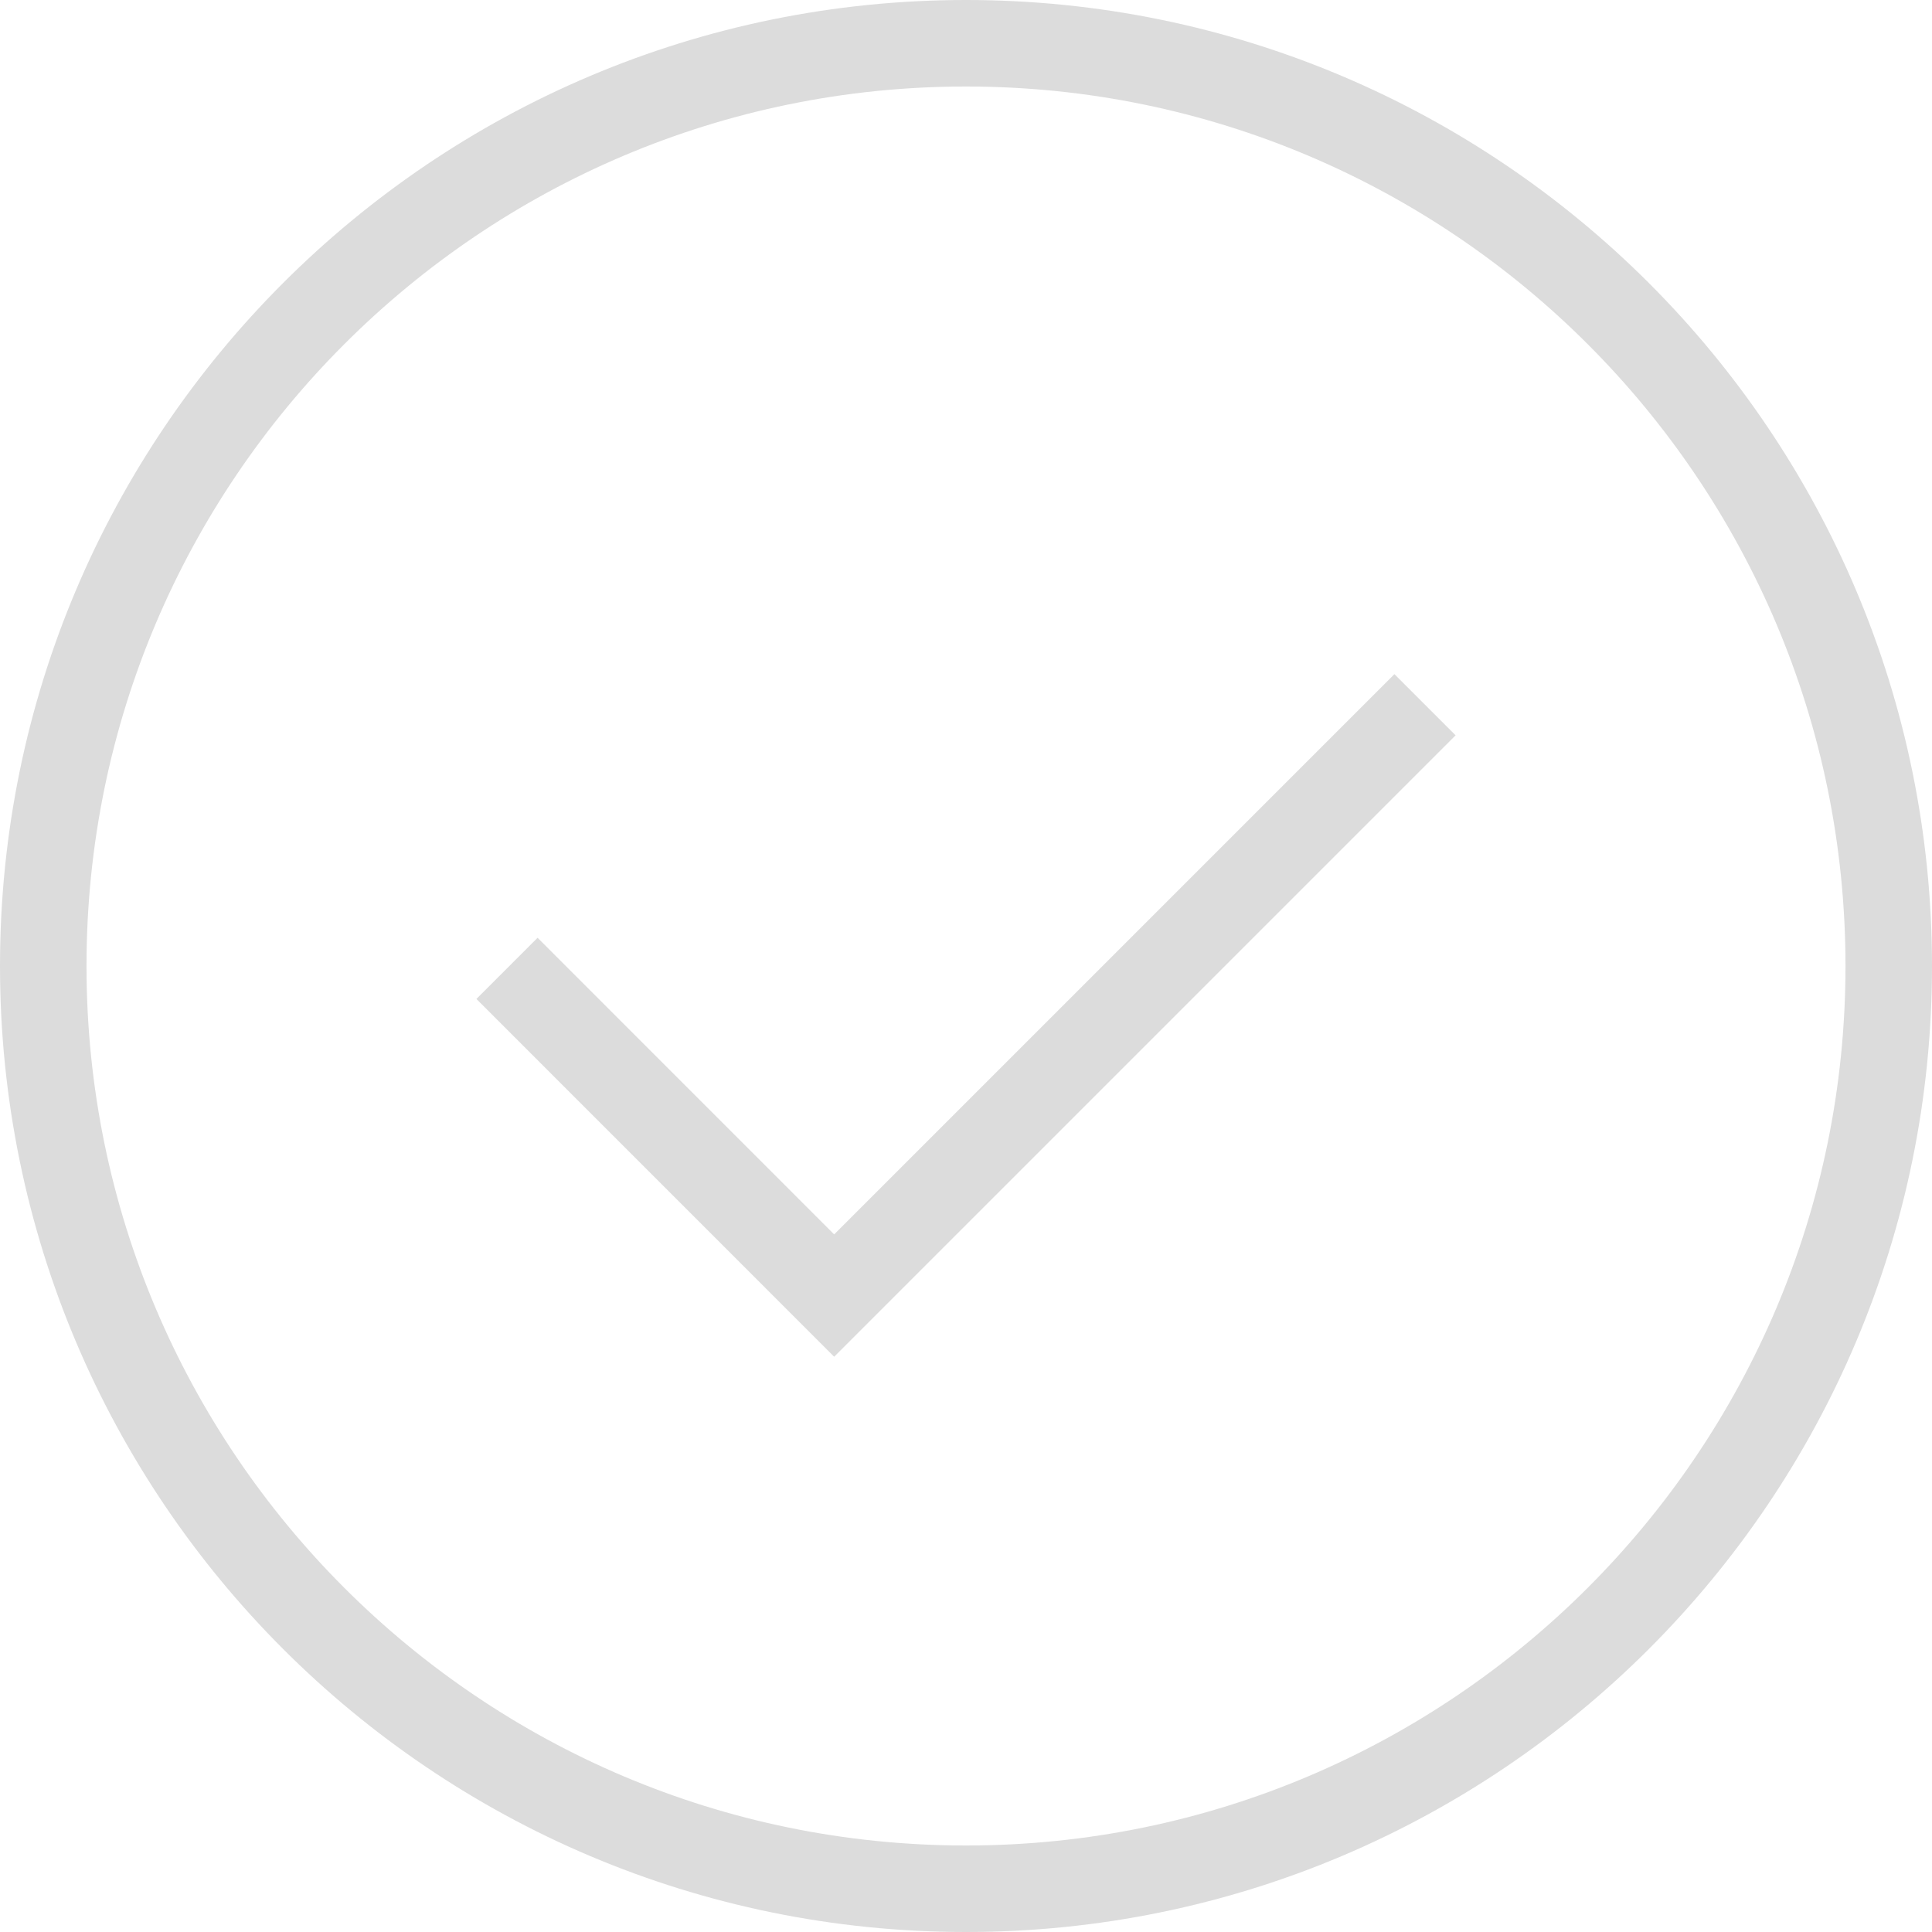
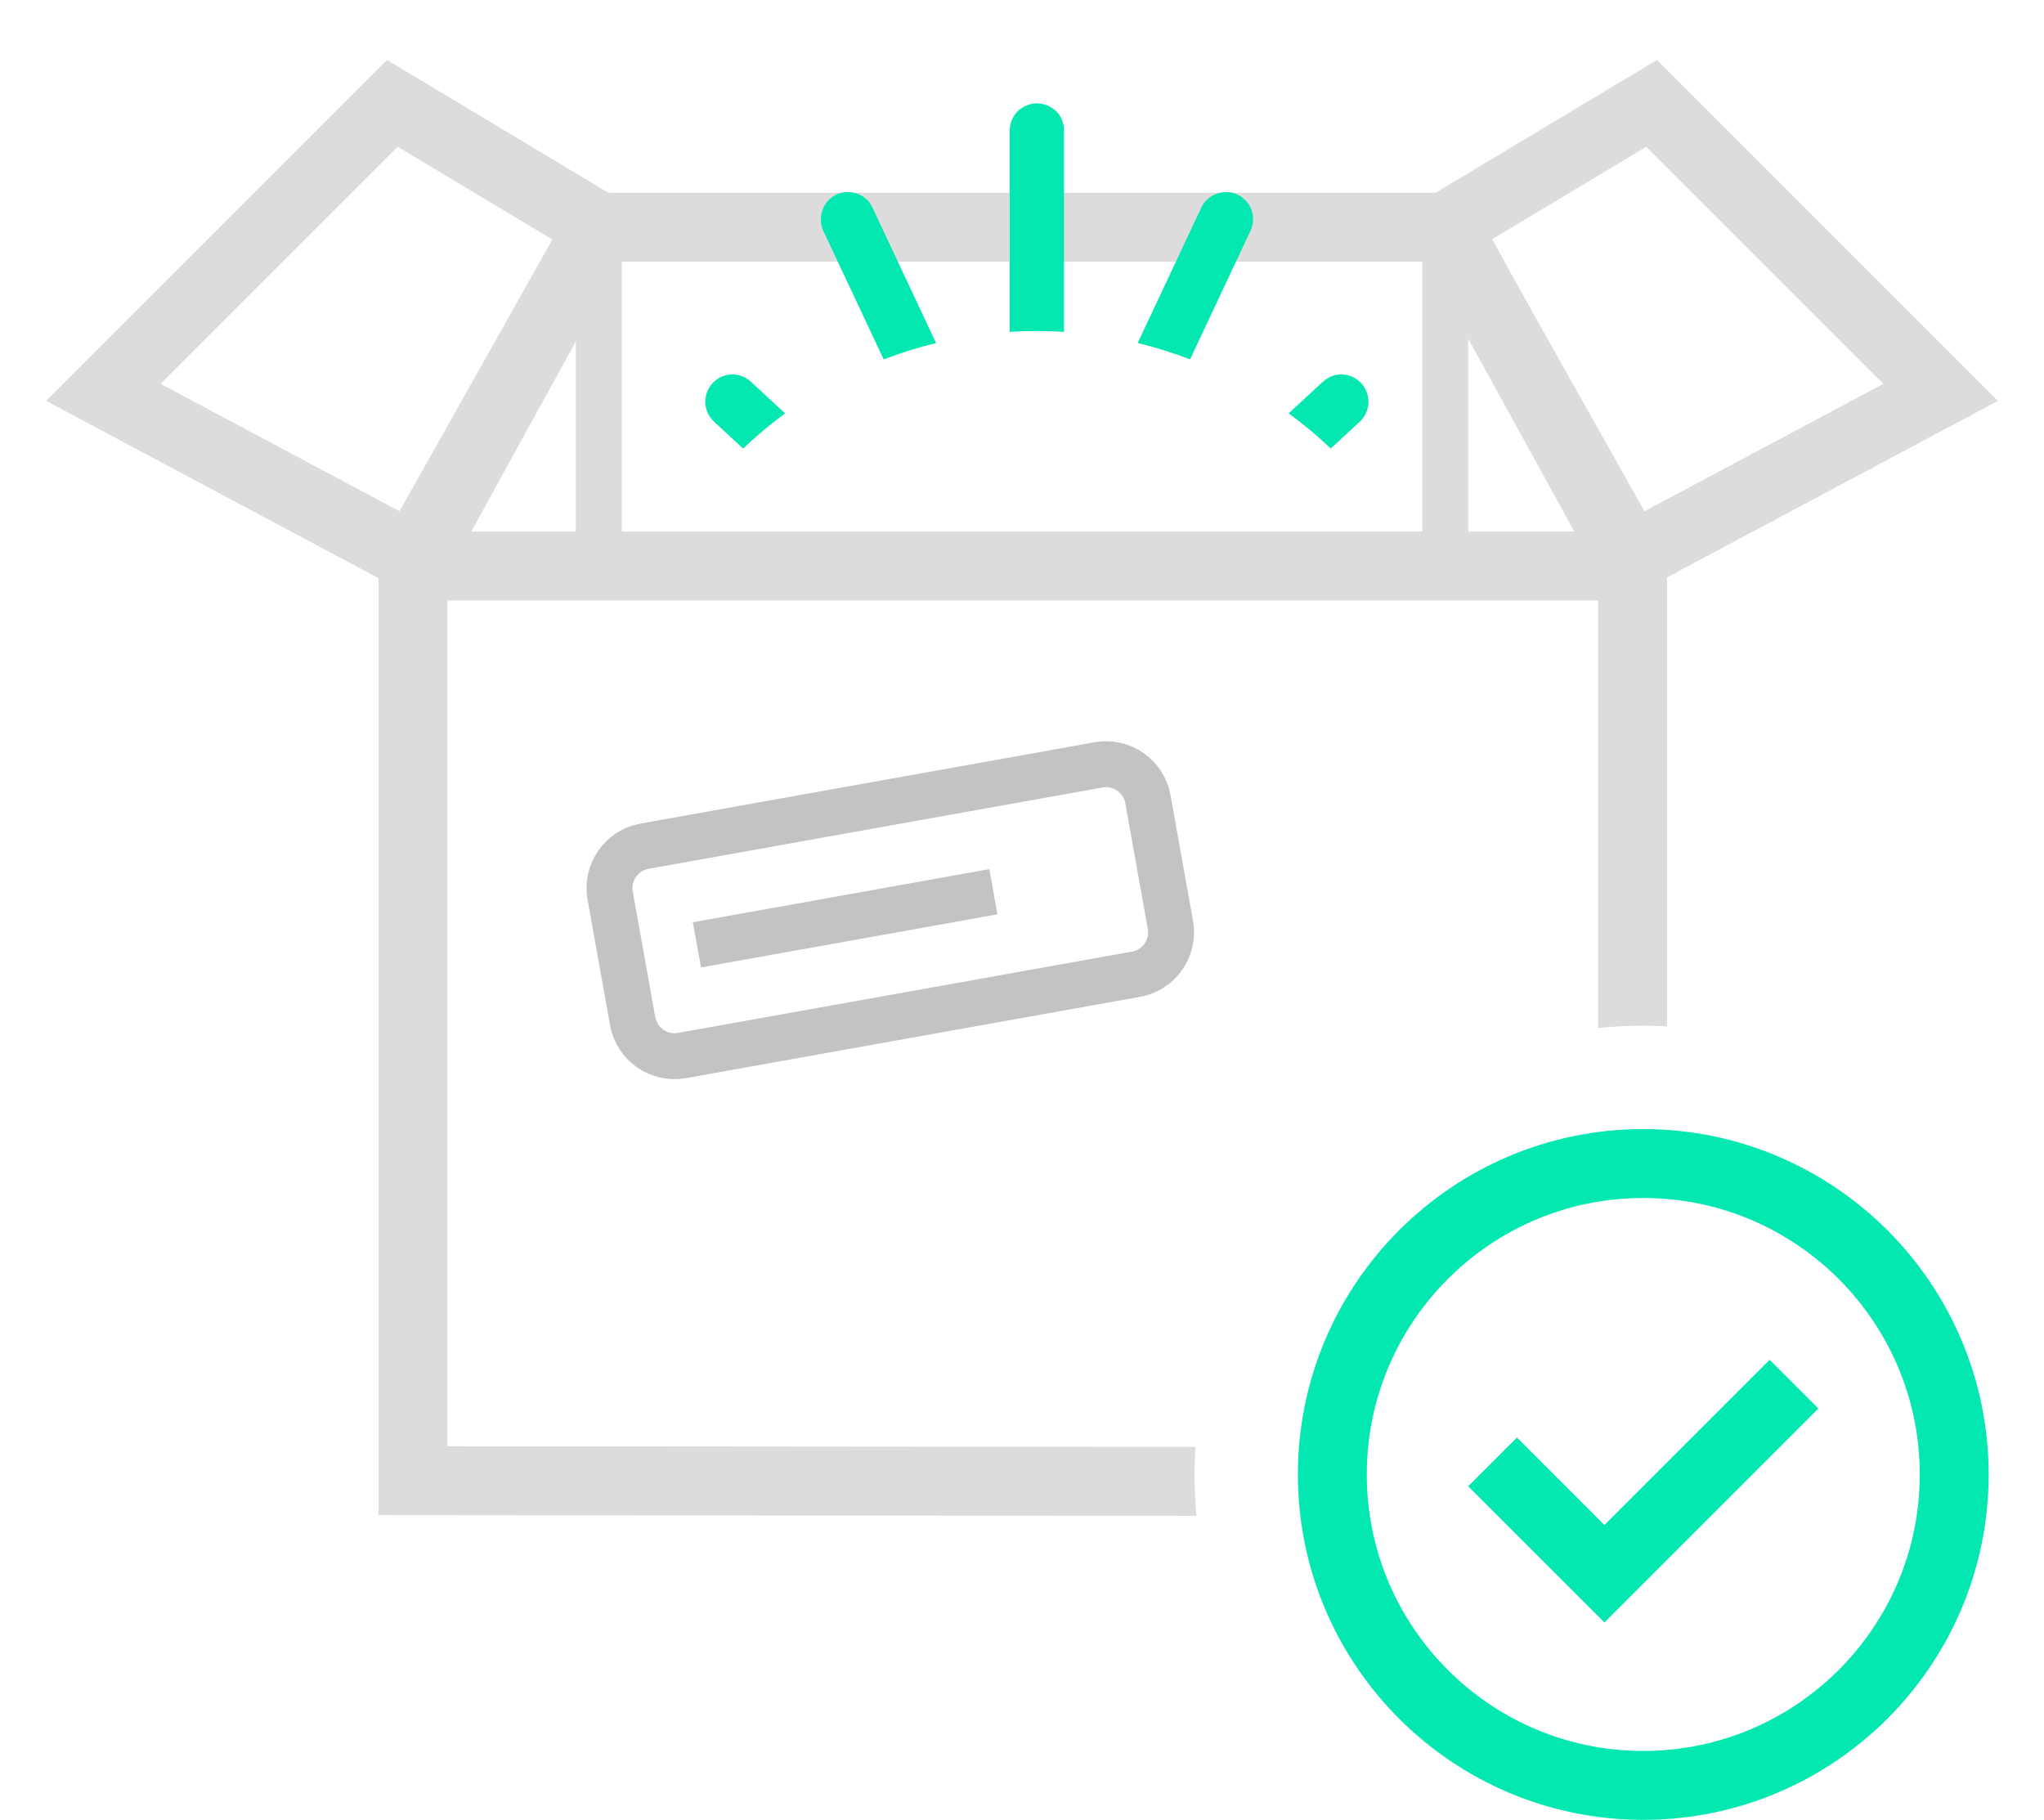
- <svg xmlns="http://www.w3.org/2000/svg" style="isolation:isolate" viewBox="359.449 210.5 67 67" width="67" height="67">
-   <g id="completed">
-     <path d=" M 360.949 244 C 360.949 226.339 375.287 212 392.949 212 C 410.61 212 424.949 226.339 424.949 244 C 424.949 261.661 410.61 276 392.949 276 C 375.287 276 360.949 261.661 360.949 244 Z " fill="none" vector-effect="non-scaling-stroke" stroke-width="3" stroke="rgb(220,220,220)" stroke-linejoin="miter" stroke-linecap="butt" stroke-miterlimit="3" />
-     <path d=" M 378.092 245.143 L 388.377 255.429 L 407.806 236" fill="none" vector-effect="non-scaling-stroke" stroke-width="3" stroke="rgb(220,220,220)" stroke-linejoin="miter" stroke-linecap="square" stroke-miterlimit="3" />
+ <svg xmlns="http://www.w3.org/2000/svg" style="isolation:isolate" viewBox="-17.5 344.876 89 79.239" width="89" height="79.239">
+   <g id="delivered">
+     <g id="box">
+       <path d=" M 53.586 409.395 L 53.586 369.52 L 45.473 354.769 L 8.596 354.769 L 0.483 369.52 L 0.483 409.347 L 53.586 409.395 Z " fill="none" vector-effect="non-scaling-stroke" stroke-width="3" stroke="rgb(220,220,220)" stroke-linejoin="miter" stroke-linecap="square" stroke-miterlimit="3" />
+       <line x1="1.417" y1="369.52" x2="52.787" y2="369.52" vector-effect="non-scaling-stroke" stroke-width="3" stroke="rgb(220,220,220)" stroke-linejoin="miter" stroke-linecap="square" stroke-miterlimit="3" />
+       <path d=" M 0.483 369.151 L -13 361.96 L -0.416 349.376 L 8.573 354.769 L 0.483 369.151 Z " fill="none" vector-effect="non-scaling-stroke" stroke-width="3" stroke="rgb(220,220,220)" stroke-linejoin="miter" stroke-linecap="square" stroke-miterlimit="3" />
+       <path d=" M 53.517 369.151 L 67 361.96 L 54.416 349.376 L 45.427 354.769 L 53.517 369.151 Z " fill="none" vector-effect="non-scaling-stroke" stroke-width="3" stroke="rgb(220,220,220)" stroke-linejoin="miter" stroke-linecap="square" stroke-miterlimit="3" />
+       <line x1="8.573" y1="354.769" x2="8.573" y2="369.151" vector-effect="non-scaling-stroke" stroke-width="2" stroke="rgb(220,220,220)" stroke-linejoin="miter" stroke-linecap="square" stroke-miterlimit="3" />
+       <line x1="45.427" y1="354.769" x2="45.427" y2="369.151" vector-effect="non-scaling-stroke" stroke-width="2" stroke="rgb(220,220,220)" stroke-linejoin="miter" stroke-linecap="square" stroke-miterlimit="3" />
+       <path d=" M 28.829 359.325 L 28.829 350.558 C 28.829 350.239 28.711 349.943 28.487 349.719 C 28.262 349.506 27.967 349.376 27.648 349.376 C 27.341 349.376 27.033 349.506 26.809 349.719 C 26.596 349.943 26.466 350.239 26.466 350.558 L 26.466 350.558 L 26.466 359.325 C 26.858 359.3 27.252 359.288 27.65 359.288 C 28.046 359.288 28.439 359.3 28.829 359.325 Z  M 34.318 360.523 L 36.946 354.929 C 37.076 354.646 37.1 354.315 36.994 354.019 C 36.887 353.724 36.663 353.488 36.379 353.346 C 36.096 353.216 35.777 353.204 35.481 353.31 C 35.186 353.417 34.938 353.63 34.808 353.913 L 34.808 353.913 L 32.038 359.81 C 32.818 360 33.58 360.239 34.318 360.523 Z  M 40.442 364.404 L 41.708 363.235 C 41.932 363.023 42.074 362.727 42.086 362.408 C 42.098 362.101 41.98 361.794 41.767 361.557 C 41.554 361.333 41.259 361.191 40.952 361.179 C 40.633 361.168 40.337 361.286 40.101 361.498 L 40.101 361.498 L 38.612 362.873 C 39.255 363.345 39.866 363.856 40.442 364.404 Z  M 23.258 359.811 L 20.488 353.913 C 20.358 353.63 20.122 353.417 19.826 353.31 C 19.531 353.204 19.2 353.216 18.916 353.346 C 18.633 353.488 18.42 353.724 18.314 354.019 C 18.207 354.315 18.219 354.646 18.349 354.929 L 18.349 354.929 L 20.978 360.525 C 21.717 360.24 22.478 360.001 23.258 359.811 Z  M 16.685 362.875 L 15.195 361.498 C 14.97 361.286 14.663 361.168 14.344 361.179 C 14.037 361.191 13.741 361.333 13.529 361.557 C 13.316 361.794 13.198 362.101 13.21 362.408 C 13.222 362.727 13.363 363.023 13.588 363.235 L 13.588 363.235 L 14.856 364.406 C 15.432 363.858 16.043 363.346 16.685 362.875 Z " fill-rule="evenodd" fill="rgb(2,232,176)" />
+     </g>
+     <g id="stamp">
+       <path d="M 10.565 381.72 L 30.333 378.18 C 31.339 378 32.303 378.671 32.483 379.677 L 33.462 385.146 C 33.642 386.152 32.972 387.115 31.965 387.295 L 12.197 390.835 C 11.191 391.015 10.228 390.345 10.047 389.338 L 9.068 383.869 C 8.888 382.863 9.559 381.9 10.565 381.72 Z" style="fill:none;stroke:#C3C3C3;stroke-width:2;stroke-linecap:square;stroke-miterlimit:3;" />
+       <line x1="13.83" y1="385.839" x2="24.769" y2="383.88" vector-effect="non-scaling-stroke" stroke-width="2" stroke="rgb(195,195,195)" stroke-linejoin="miter" stroke-linecap="square" stroke-miterlimit="3" />
+     </g>
+     <g id="check">
+       <path d=" M 59.513 390.313 C 57.779 389.809 55.947 389.538 54.051 389.538 C 43.268 389.538 34.513 398.293 34.513 409.077 C 34.513 411.071 34.812 412.995 35.368 414.808 L 59.513 414.808 L 59.513 390.313 Z " fill="rgb(255,255,255)" />
+       <path d=" M 40.513 409.077 C 40.513 401.605 46.579 395.538 54.051 395.538 C 61.523 395.538 67.59 401.605 67.59 409.077 C 67.59 416.549 61.523 422.615 54.051 422.615 C 46.579 422.615 40.513 416.549 40.513 409.077 Z " fill="rgb(255,255,255)" vector-effect="non-scaling-stroke" stroke-width="3" stroke="rgb(2,232,176)" stroke-linejoin="miter" stroke-linecap="butt" stroke-miterlimit="3" />
+       <path d=" M 48.55 409.591 L 52.359 413.399 L 59.553 406.205" fill="none" vector-effect="non-scaling-stroke" stroke-width="3" stroke="rgb(2,232,176)" stroke-linejoin="miter" stroke-linecap="square" stroke-miterlimit="3" />
+     </g>
  </g>
</svg>
